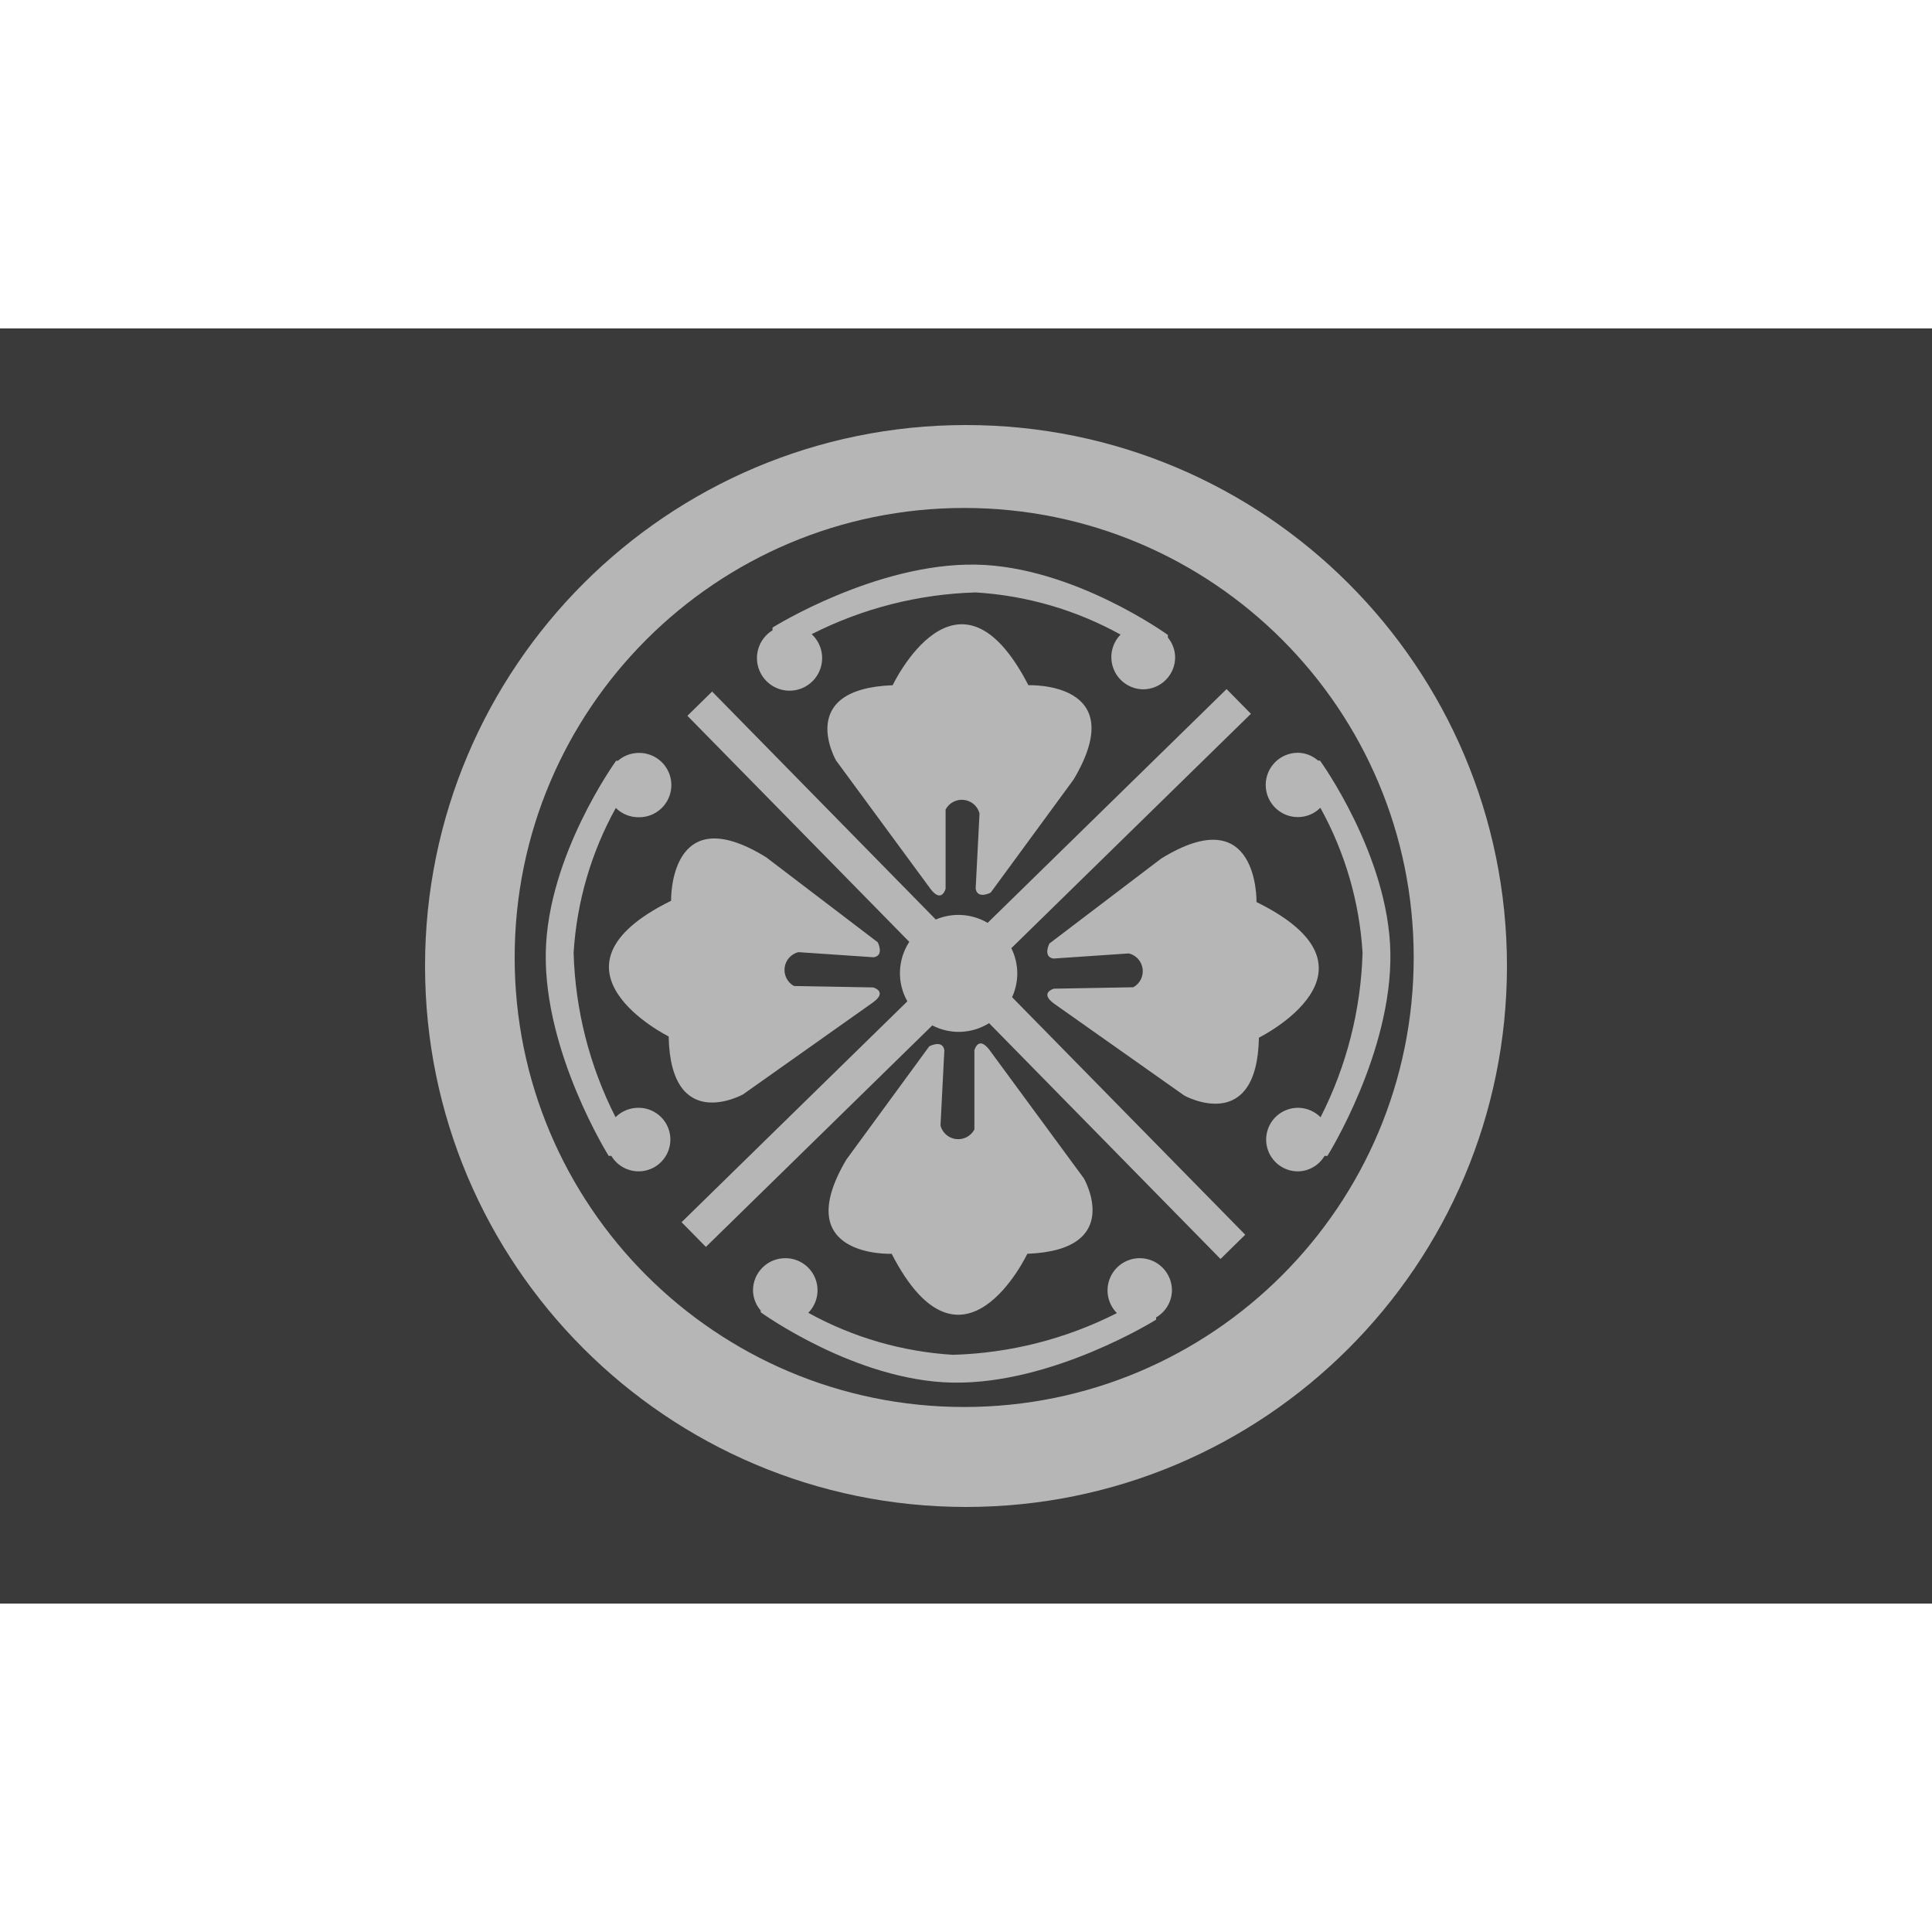
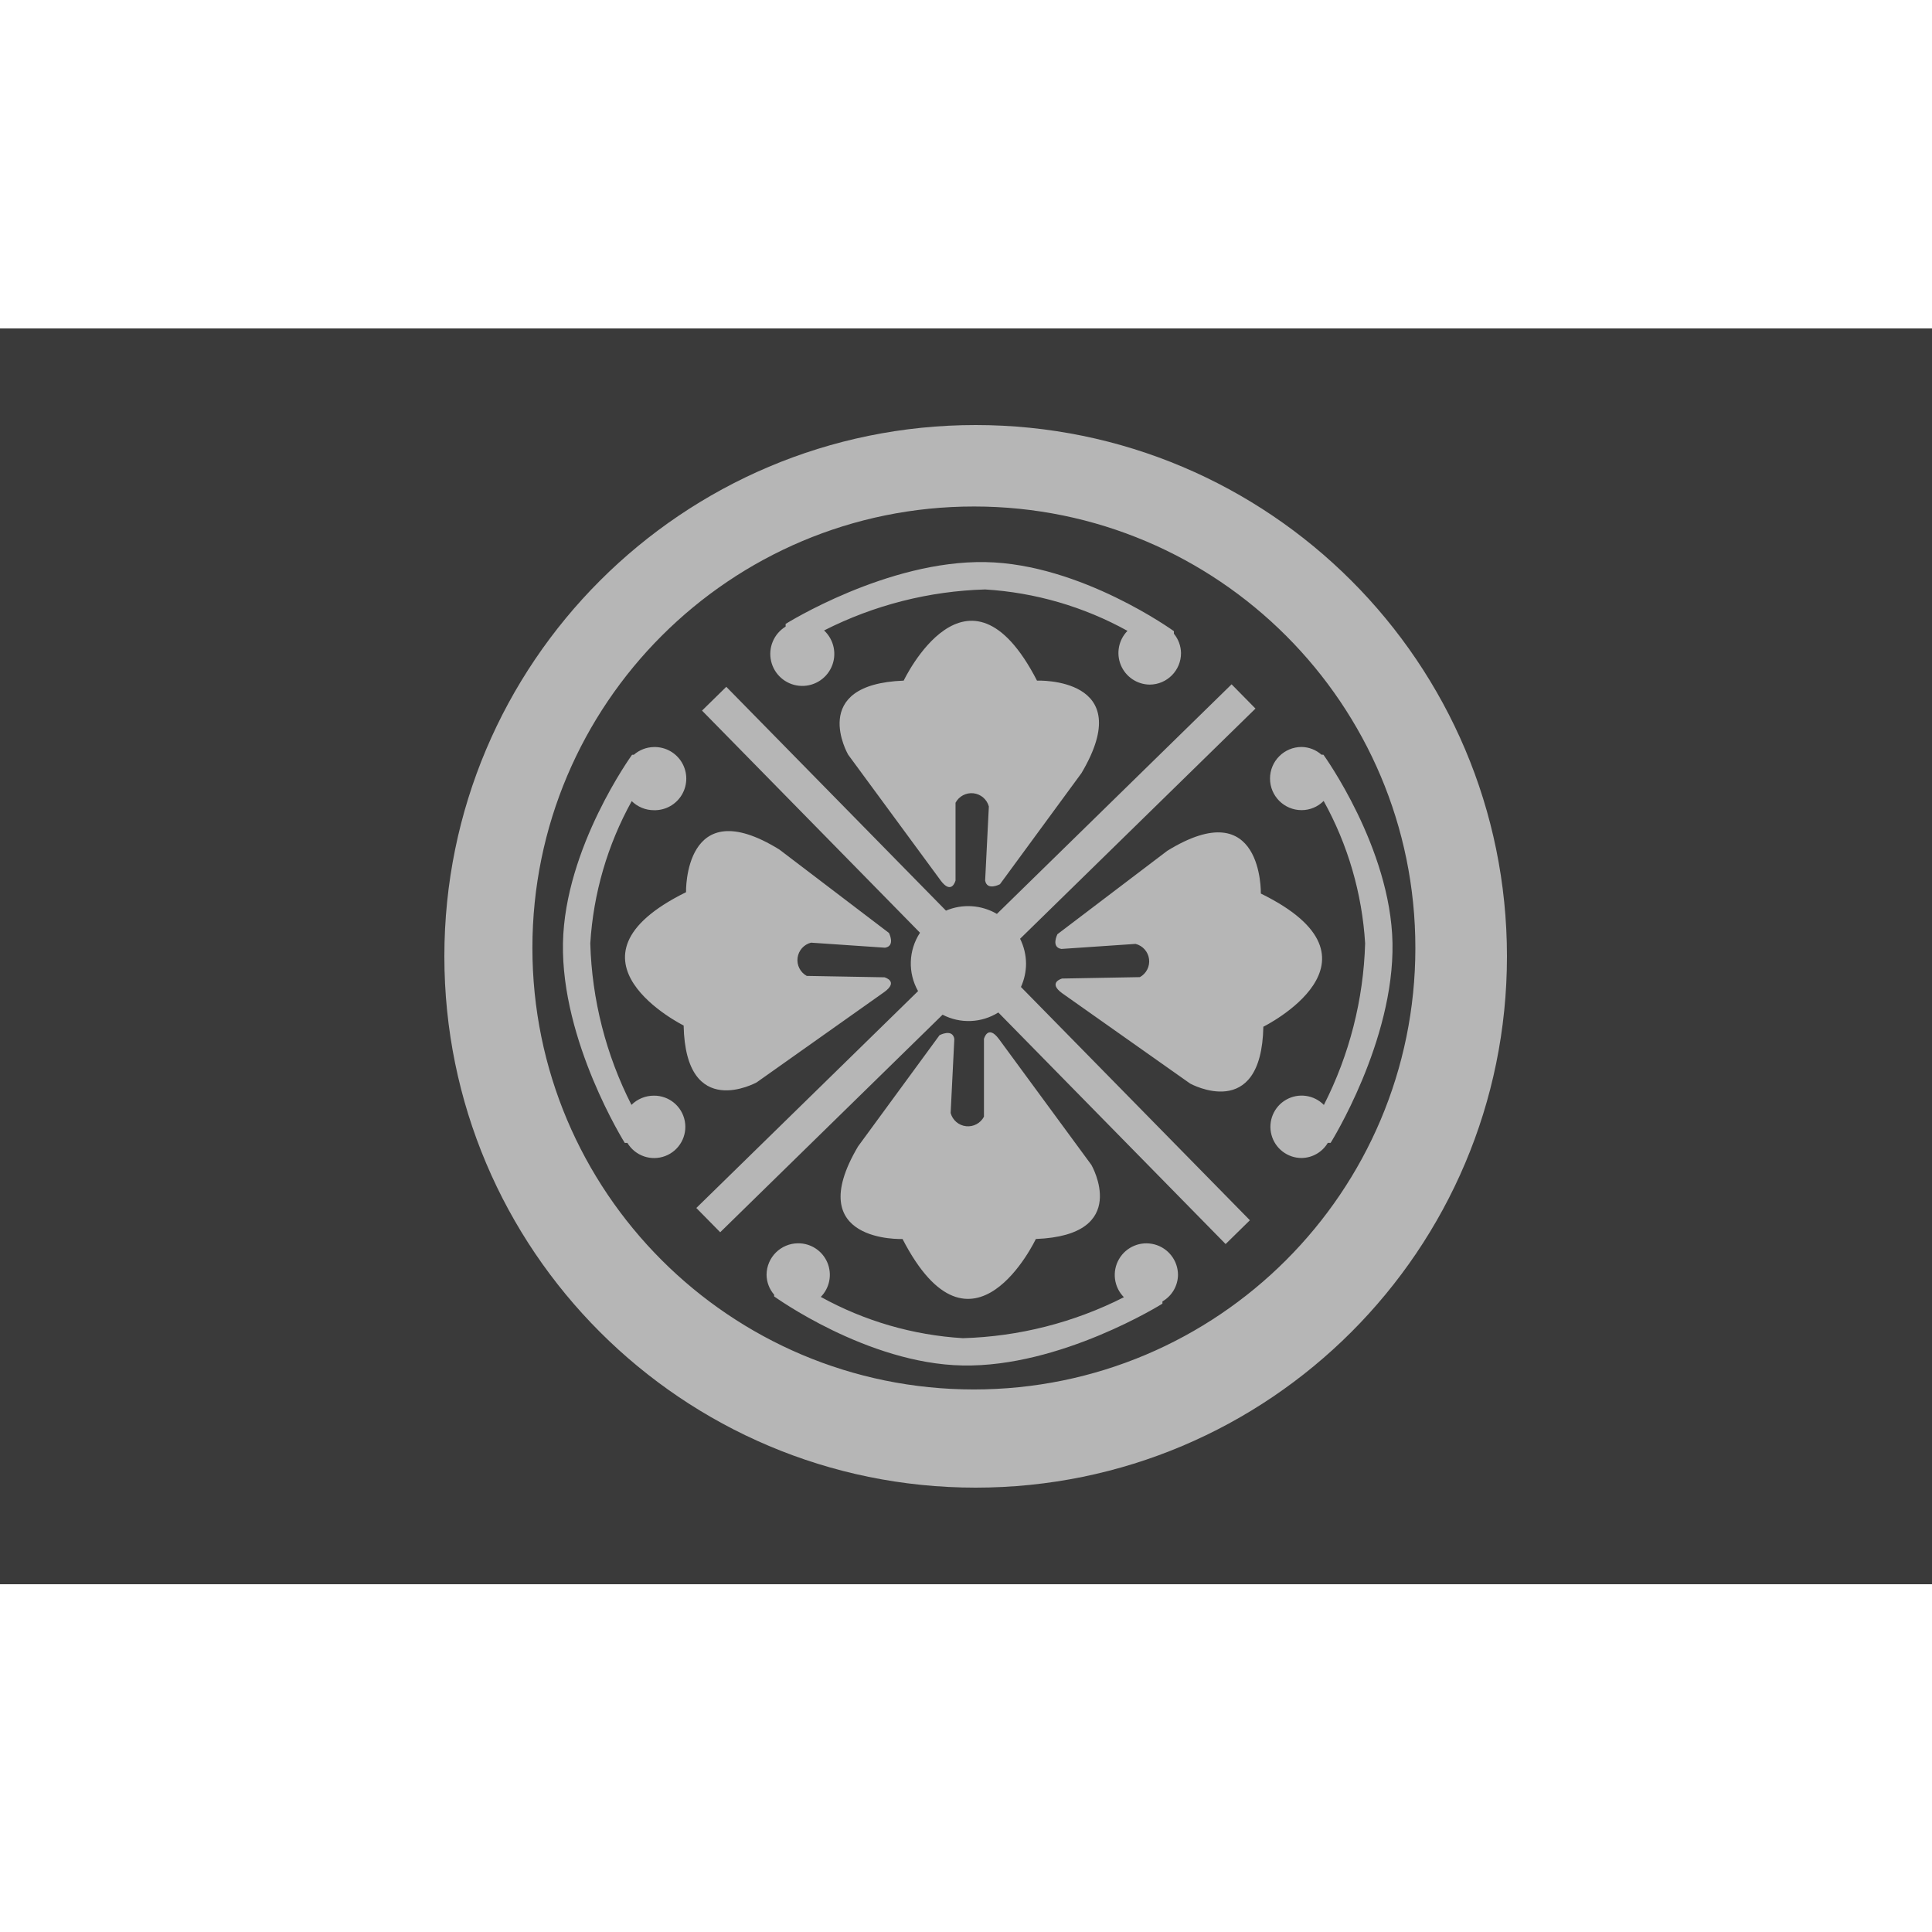
- <svg xmlns="http://www.w3.org/2000/svg" id="Japan" width="100" height="100" viewBox="0 0 100 100">
+ <svg xmlns="http://www.w3.org/2000/svg" width="100" height="100" viewBox="0 0 100 100">
  <defs>
-     <style>
-       .cls-1 {
+     <style>.cls-1 {
        fill: #3a3a3a;
      }
- 
      .cls-2 {
        fill: #b6b6b6;
        fill-rule: evenodd;
-       }
-     </style>
+       }</style>
  </defs>
-   <g id="country_japan_alt_locked">
-     <rect class="cls-1" y="17" width="100" height="66" />
-     <path id="emblem" class="cls-2" d="M50,78A28,28,0,1,1,78,50,28,28,0,0,1,50,78ZM49.92,26.292A23.267,23.267,0,1,0,73.173,49.559,23.26,23.26,0,0,0,49.92,26.292ZM68.707,59.83l-0.149,0a1.624,1.624,0,0,1-1.38.8,1.645,1.645,0,1,1,1.174-2.8,20.051,20.051,0,0,0,2.174-8.513,17.719,17.719,0,0,0-2.186-7.508,1.636,1.636,0,0,1-1.162.484,1.665,1.665,0,0,1,0-3.33,1.614,1.614,0,0,1,1.046.406l0.1,0s3.547,4.893,3.641,9.923C72.063,54.48,68.707,59.83,68.707,59.83Zm-3.545-6.121c-0.1,5.073-3.858,3-3.858,3l-6.737-4.755c-0.793-.571-0.014-0.78-0.014-0.78L58.66,51.1a0.949,0.949,0,0,0-.227-1.751l-3.907.265c-0.564-.087-0.21-0.776-0.21-0.776l5.789-4.4c5.054-3.114,4.931,2.252,4.931,2.252C72.214,50.218,65.162,53.709,65.162,53.709ZM52.655,50.381a3,3,0,0,1-.269,1.234L64.453,63.909l-1.279,1.255L51.194,52.958a2.958,2.958,0,0,1-2.938.117L36.537,64.54l-1.259-1.279L46.965,51.828a2.952,2.952,0,0,1,.1-3.077L35.58,37.049l1.279-1.255,11.577,11.8a2.994,2.994,0,0,1,2.684.173l12.368-12.1,1.259,1.279-12.4,12.131A2.993,2.993,0,0,1,52.655,50.381ZM48.156,46l-4.879-6.633s-2.147-3.707,2.927-3.9c0,0,3.366-7.1,7.026,0,0,0,5.367-.22,2.342,4.877L51.279,46.2S50.6,46.566,50.5,46l0.2-3.9a0.95,0.95,0,0,0-1.756-.2V46S48.742,46.785,48.156,46ZM59.173,35.679A1.666,1.666,0,0,1,58,32.846a17.72,17.72,0,0,0-7.5-2.182,20.03,20.03,0,0,0-8.488,2.16,1.687,1.687,0,1,1-2.026-.2l0-.141s5.352-3.355,10.538-3.258c5.031,0.094,9.926,3.64,9.926,3.64l0,0.135a1.64,1.64,0,0,1,.375,1.015A1.657,1.657,0,0,1,59.173,35.679ZM39.655,44.371l5.776,4.4s0.354,0.689-.209.777l-3.9-.265a0.95,0.95,0,0,0-.227,1.752l4.1,0.074s0.777,0.209-.014.78l-6.722,4.757s-3.746,2.079-3.85-3c0,0-7.037-3.493.127-7.022C34.735,46.624,34.612,41.256,39.655,44.371ZM33.043,42.3a1.664,1.664,0,0,1-1.169-.48,17.712,17.712,0,0,0-2.184,7.5,20.041,20.041,0,0,0,2.17,8.505,1.676,1.676,0,0,1,1.183-.486,1.645,1.645,0,1,1-1.4,2.491l-0.137,0S28.152,54.48,28.249,49.3c0.094-5.03,3.641-9.923,3.641-9.923l0.094,0a1.645,1.645,0,0,1,1.059-.406A1.665,1.665,0,1,1,33.043,42.3ZM51.22,54.352L56.1,60.991s2.146,3.71-2.926,3.905c0,0-3.365,7.1-7.022,0,0,0-5.364.22-2.341-4.882L48.1,54.156s0.683-.366.78,0.2l-0.2,3.905a0.949,0.949,0,0,0,1.755.2v-4.1S50.635,53.571,51.22,54.352ZM40.646,65.124a1.66,1.66,0,0,1,1.191,2.826,17.706,17.706,0,0,0,7.49,2.175,20.026,20.026,0,0,0,8.484-2.159,1.667,1.667,0,1,1,2.849-1.178,1.639,1.639,0,0,1-.82,1.4l0,0.118S54.487,71.661,49.3,71.564c-5.031-.094-9.925-3.64-9.925-3.64l0-.09a1.633,1.633,0,0,1-.4-1.046A1.667,1.667,0,0,1,40.646,65.124Z" />
-   </g>
+   <rect class="cls-1" y="17" width="100" height="65" />
+   <path class="cls-2" d="M50.5,77A27.5,27.5,0,1,1,78,49.5,27.5,27.5,0,0,1,50.5,77ZM50.421,26.216A22.851,22.851,0,1,0,73.259,49.067,22.844,22.844,0,0,0,50.421,26.216ZM68.873,59.154l-0.146,0a1.6,1.6,0,0,1-1.356.784,1.615,1.615,0,1,1,1.153-2.746,19.693,19.693,0,0,0,2.135-8.361,17.4,17.4,0,0,0-2.147-7.374,1.606,1.606,0,0,1-1.141.476,1.635,1.635,0,0,1,0-3.27,1.585,1.585,0,0,1,1.028.4l0.1,0s3.483,4.806,3.576,9.745C72.169,53.9,68.873,59.154,68.873,59.154Zm-3.482-6.011c-0.1,4.982-3.789,2.942-3.789,2.942l-6.616-4.67c-0.779-.561-0.014-0.766-0.014-0.766L59,50.576a0.932,0.932,0,0,0-.223-1.72l-3.838.261c-0.554-.086-0.206-0.763-0.206-0.763l5.685-4.316c4.964-3.058,4.843,2.212,4.843,2.212C72.317,49.714,65.391,53.143,65.391,53.143ZM53.108,49.874a2.946,2.946,0,0,1-.264,1.212L64.694,63.16l-1.256,1.232L51.673,52.406a2.906,2.906,0,0,1-2.885.115L37.278,63.781l-1.236-1.256L47.519,51.3a2.9,2.9,0,0,1,.1-3.022L36.337,36.781l1.256-1.232,11.37,11.585a2.941,2.941,0,0,1,2.636.17L63.747,35.42l1.236,1.256L52.8,48.59A2.939,2.939,0,0,1,53.108,49.874Zm-4.419-4.3L43.9,39.061s-2.108-3.641,2.875-3.832c0,0,3.306-6.97,6.9,0,0,0,5.271-.216,2.3,4.79l-4.217,5.748s-0.671.359-.767-0.192l0.192-3.832a0.933,0.933,0,0,0-1.725-.192v4.024S49.264,46.343,48.689,45.576ZM59.509,35.435a1.636,1.636,0,0,1-1.151-2.782,17.4,17.4,0,0,0-7.368-2.143,19.672,19.672,0,0,0-8.336,2.122,1.657,1.657,0,1,1-1.99-.2l0-.138s5.256-3.3,10.349-3.2c4.941,0.093,9.748,3.575,9.748,3.575l0,0.132a1.611,1.611,0,0,1,.368,1A1.628,1.628,0,0,1,59.509,35.435ZM40.34,43.972l5.673,4.318s0.347,0.677-.205.763l-3.829-.261a0.933,0.933,0,0,0-.223,1.721l4.024,0.072s0.763,0.205-.014.766l-6.6,4.672s-3.679,2.042-3.781-2.943c0,0-6.911-3.431.124-6.9C35.507,46.185,35.387,40.912,40.34,43.972Zm-6.494-2.036a1.635,1.635,0,0,1-1.148-.471,17.394,17.394,0,0,0-2.145,7.37,19.681,19.681,0,0,0,2.131,8.353,1.646,1.646,0,0,1,1.162-.477,1.615,1.615,0,1,1-1.372,2.447l-0.135,0s-3.3-5.254-3.2-10.346c0.092-4.94,3.576-9.745,3.576-9.745l0.092,0a1.615,1.615,0,0,1,1.04-.4A1.635,1.635,0,1,1,33.846,41.936ZM51.7,53.774l4.789,6.52s2.107,3.644-2.874,3.836c0,0-3.3,6.976-6.9,0,0,0-5.268.216-2.3-4.795l4.215-5.753s0.671-.36.766,0.192l-0.191,3.835a0.932,0.932,0,0,0,1.724.192V53.774S51.124,53.007,51.7,53.774ZM41.314,64.353a1.631,1.631,0,0,1,1.17,2.775,17.389,17.389,0,0,0,7.356,2.136,19.668,19.668,0,0,0,8.333-2.12,1.637,1.637,0,1,1,2.8-1.157,1.61,1.61,0,0,1-.806,1.375l0,0.115s-5.256,3.3-10.349,3.2c-4.941-.093-9.748-3.575-9.748-3.575l0-.088a1.6,1.6,0,0,1-.393-1.027A1.638,1.638,0,0,1,41.314,64.353Z" />
</svg>
